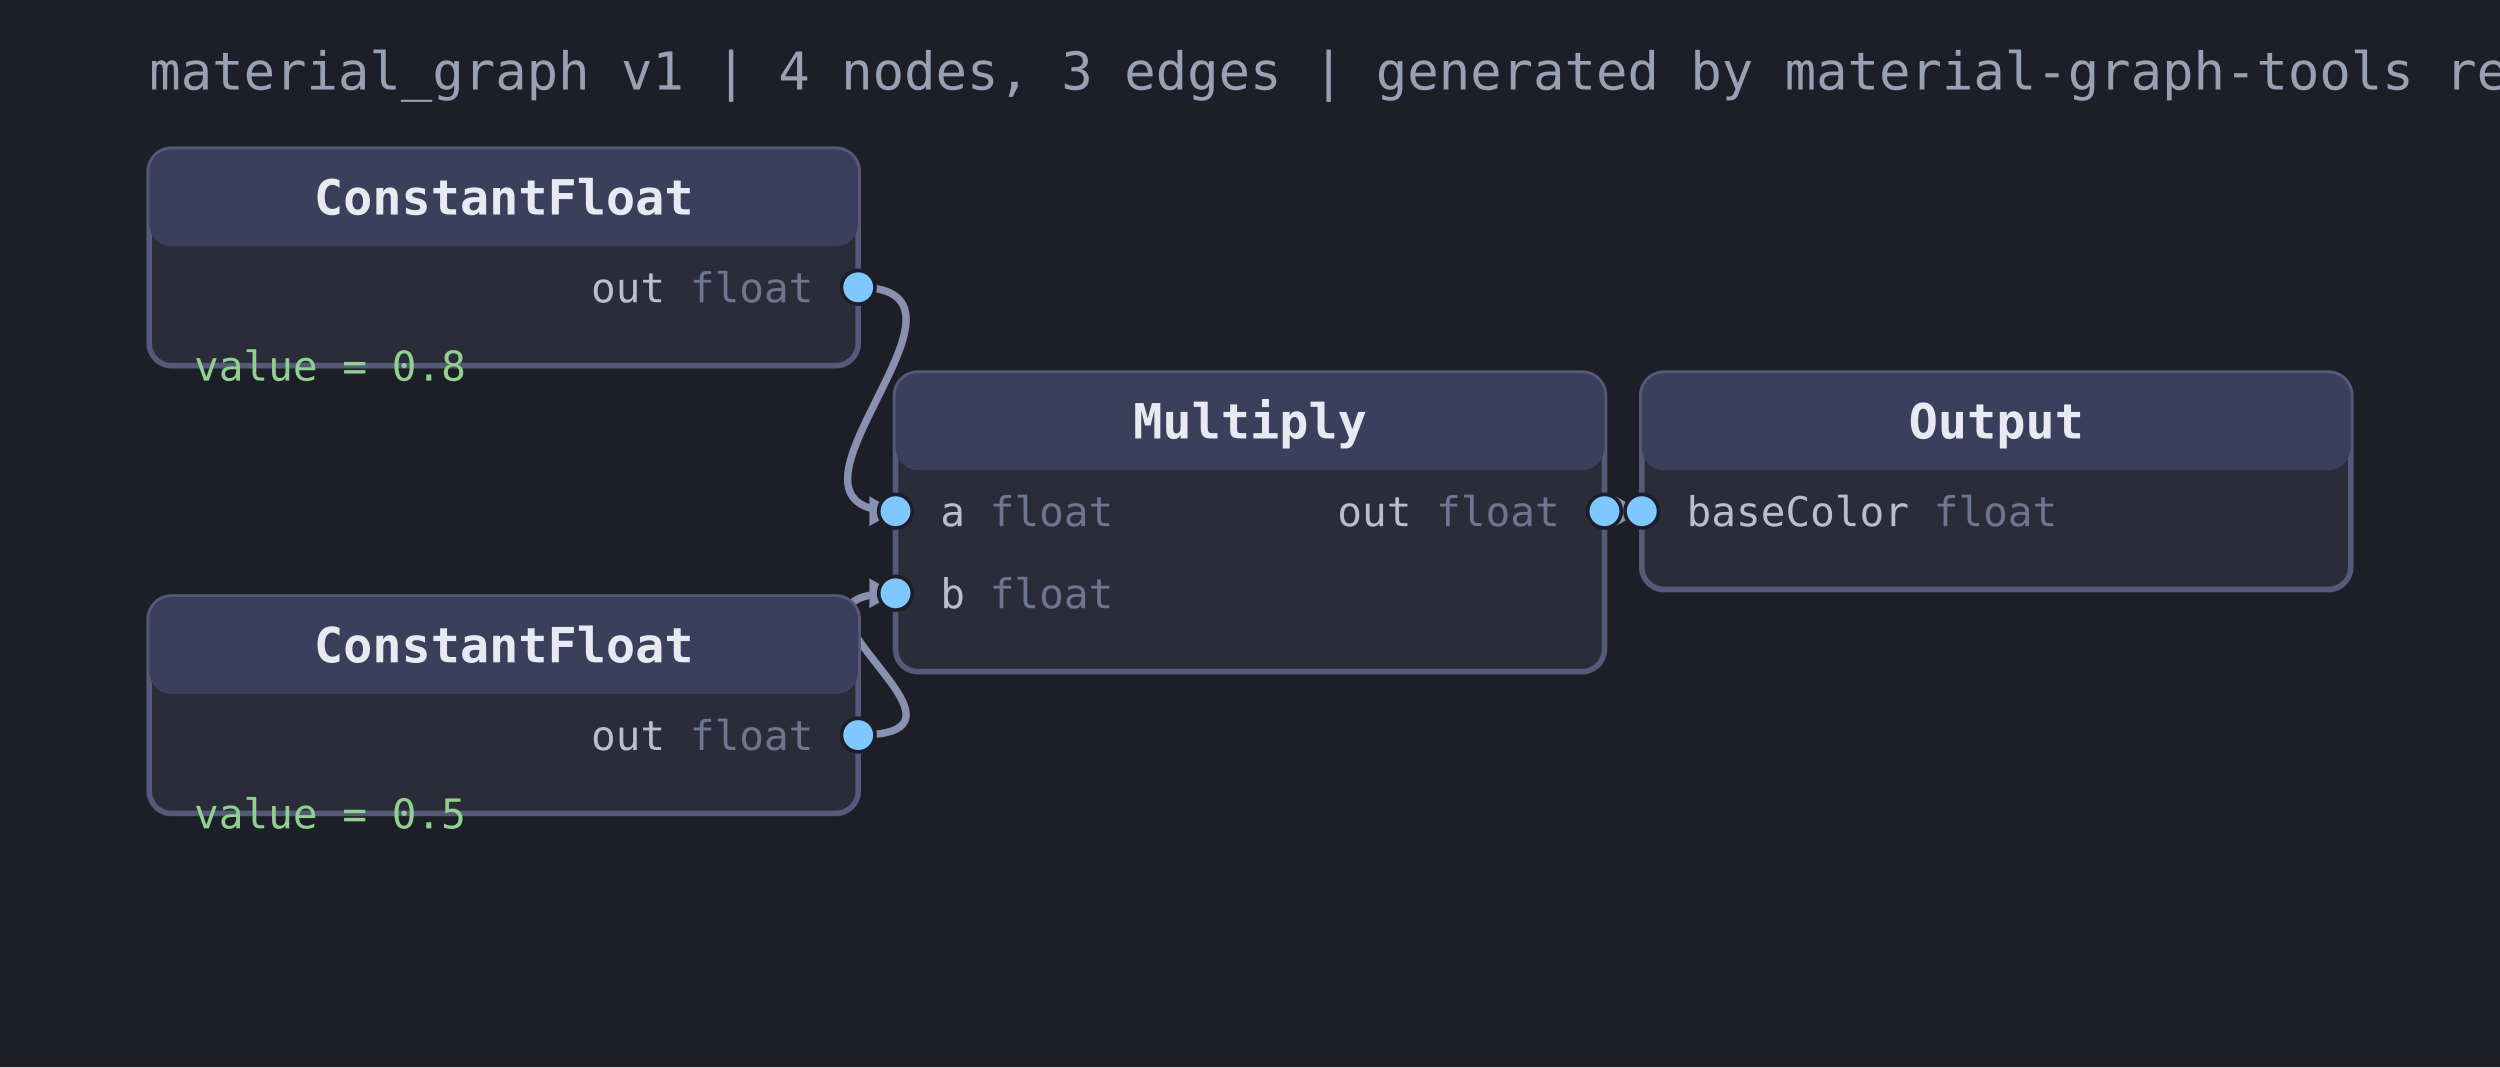
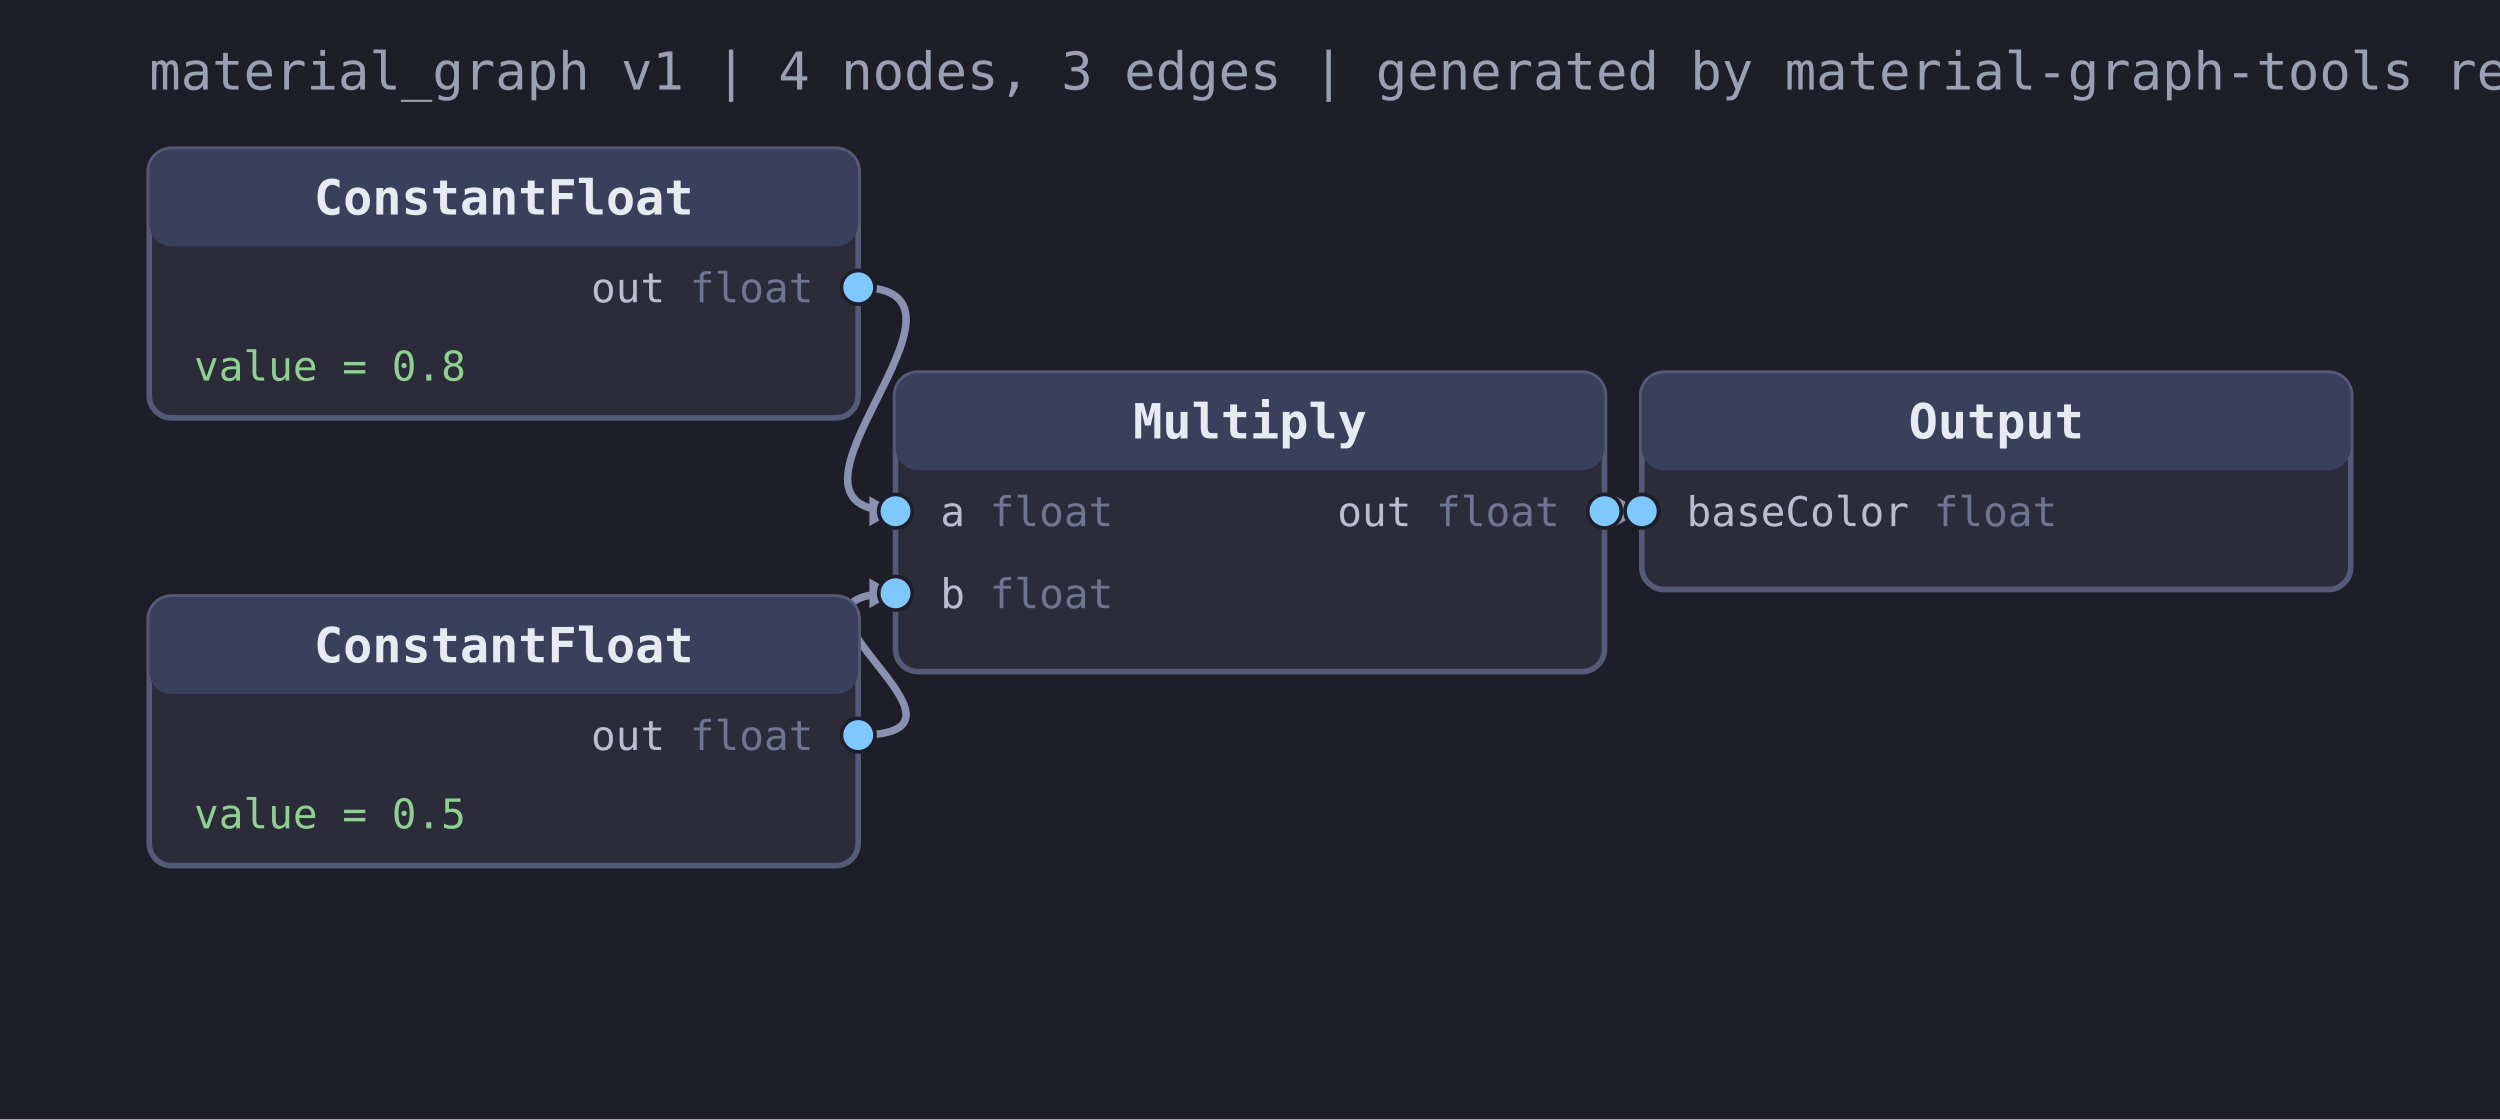
- <svg xmlns="http://www.w3.org/2000/svg" width="670.0" height="286.0" viewBox="0 0 670.0 286.0" font-family="Consolas,monospace">
+ <svg xmlns="http://www.w3.org/2000/svg" width="670.0" height="300.0" viewBox="0 0 670.0 300.0" font-family="Consolas,monospace">
  <rect width="100%" height="100%" fill="#1e1e28" />
  <text x="40.0" y="24" font-size="14" fill="#9aa0b4">material_graph v1  |  4 nodes, 3 edges  |  generated by material-graph-tools render</text>
  <g>
    <path d="M 230.0 77.0 C 270.0 77.0, 200.0 137.0, 240.0 137.0" fill="none" stroke="#8892b0" stroke-width="2" />
    <path d="M 240.0 137.0 l -7 -4 l 0 8 z" fill="#8892b0" />
    <path d="M 230.0 197.0 C 270.0 197.0, 200.0 159.0, 240.0 159.0" fill="none" stroke="#8892b0" stroke-width="2" />
    <path d="M 240.0 159.0 l -7 -4 l 0 8 z" fill="#8892b0" />
    <path d="M 430.0 137.0 C 470.0 137.0, 400.0 137.0, 440.0 137.0" fill="none" stroke="#8892b0" stroke-width="2" />
    <path d="M 440.0 137.0 l -7 -4 l 0 8 z" fill="#8892b0" />
  </g>
  <g>
-     <rect x="40.0" y="40.0" width="190.0" height="58.0" rx="6" fill="#2b2b3a" stroke="#555a78" stroke-width="1.5" />
+     <rect x="40.0" y="40.0" width="190.0" height="72.0" rx="6" fill="#2b2b3a" stroke="#555a78" stroke-width="1.5" />
    <rect x="40.0" y="40.0" width="190.0" height="26.0" rx="6" fill="#3a3f5c" />
    <text x="135.0" y="57.5" font-size="13" fill="#e8eaf2" text-anchor="middle" font-weight="bold">ConstantFloat</text>
    <circle cx="230.0" cy="77.0" r="4.5" fill="#7ec8ff" stroke="#1e1e28" stroke-width="1" />
    <text x="218.0" y="81.0" font-size="11" fill="#b8bdd0" text-anchor="end">out <tspan fill="#6f7590">float</tspan>
    </text>
    <text x="52.0" y="102.0" font-size="11" fill="#8fd18f">value = 0.8</text>
  </g>
  <g>
-     <rect x="40.0" y="160.0" width="190.0" height="58.0" rx="6" fill="#2b2b3a" stroke="#555a78" stroke-width="1.5" />
+     <rect x="40.0" y="160.0" width="190.0" height="72.0" rx="6" fill="#2b2b3a" stroke="#555a78" stroke-width="1.5" />
    <rect x="40.0" y="160.0" width="190.0" height="26.0" rx="6" fill="#3a3f5c" />
    <text x="135.0" y="177.5" font-size="13" fill="#e8eaf2" text-anchor="middle" font-weight="bold">ConstantFloat</text>
    <circle cx="230.0" cy="197.0" r="4.5" fill="#7ec8ff" stroke="#1e1e28" stroke-width="1" />
    <text x="218.0" y="201.0" font-size="11" fill="#b8bdd0" text-anchor="end">out <tspan fill="#6f7590">float</tspan>
    </text>
    <text x="52.0" y="222.0" font-size="11" fill="#8fd18f">value = 0.5</text>
  </g>
  <g>
    <rect x="240.0" y="100.0" width="190.0" height="80.0" rx="6" fill="#2b2b3a" stroke="#555a78" stroke-width="1.5" />
    <rect x="240.0" y="100.0" width="190.0" height="26.0" rx="6" fill="#3a3f5c" />
    <text x="335.0" y="117.5" font-size="13" fill="#e8eaf2" text-anchor="middle" font-weight="bold">Multiply</text>
    <circle cx="240.0" cy="137.0" r="4.5" fill="#7ec8ff" stroke="#1e1e28" stroke-width="1" />
    <text x="252.0" y="141.0" font-size="11" fill="#b8bdd0" text-anchor="start">a <tspan fill="#6f7590">float</tspan>
    </text>
    <circle cx="240.0" cy="159.0" r="4.5" fill="#7ec8ff" stroke="#1e1e28" stroke-width="1" />
    <text x="252.0" y="163.0" font-size="11" fill="#b8bdd0" text-anchor="start">b <tspan fill="#6f7590">float</tspan>
    </text>
    <circle cx="430.0" cy="137.0" r="4.5" fill="#7ec8ff" stroke="#1e1e28" stroke-width="1" />
    <text x="418.0" y="141.0" font-size="11" fill="#b8bdd0" text-anchor="end">out <tspan fill="#6f7590">float</tspan>
    </text>
  </g>
  <g>
    <rect x="440.0" y="100.0" width="190.0" height="58.0" rx="6" fill="#2b2b3a" stroke="#555a78" stroke-width="1.5" />
    <rect x="440.0" y="100.0" width="190.0" height="26.0" rx="6" fill="#3a3f5c" />
    <text x="535.0" y="117.5" font-size="13" fill="#e8eaf2" text-anchor="middle" font-weight="bold">Output</text>
    <circle cx="440.0" cy="137.0" r="4.5" fill="#7ec8ff" stroke="#1e1e28" stroke-width="1" />
    <text x="452.0" y="141.0" font-size="11" fill="#b8bdd0" text-anchor="start">baseColor <tspan fill="#6f7590">float</tspan>
    </text>
  </g>
</svg>
